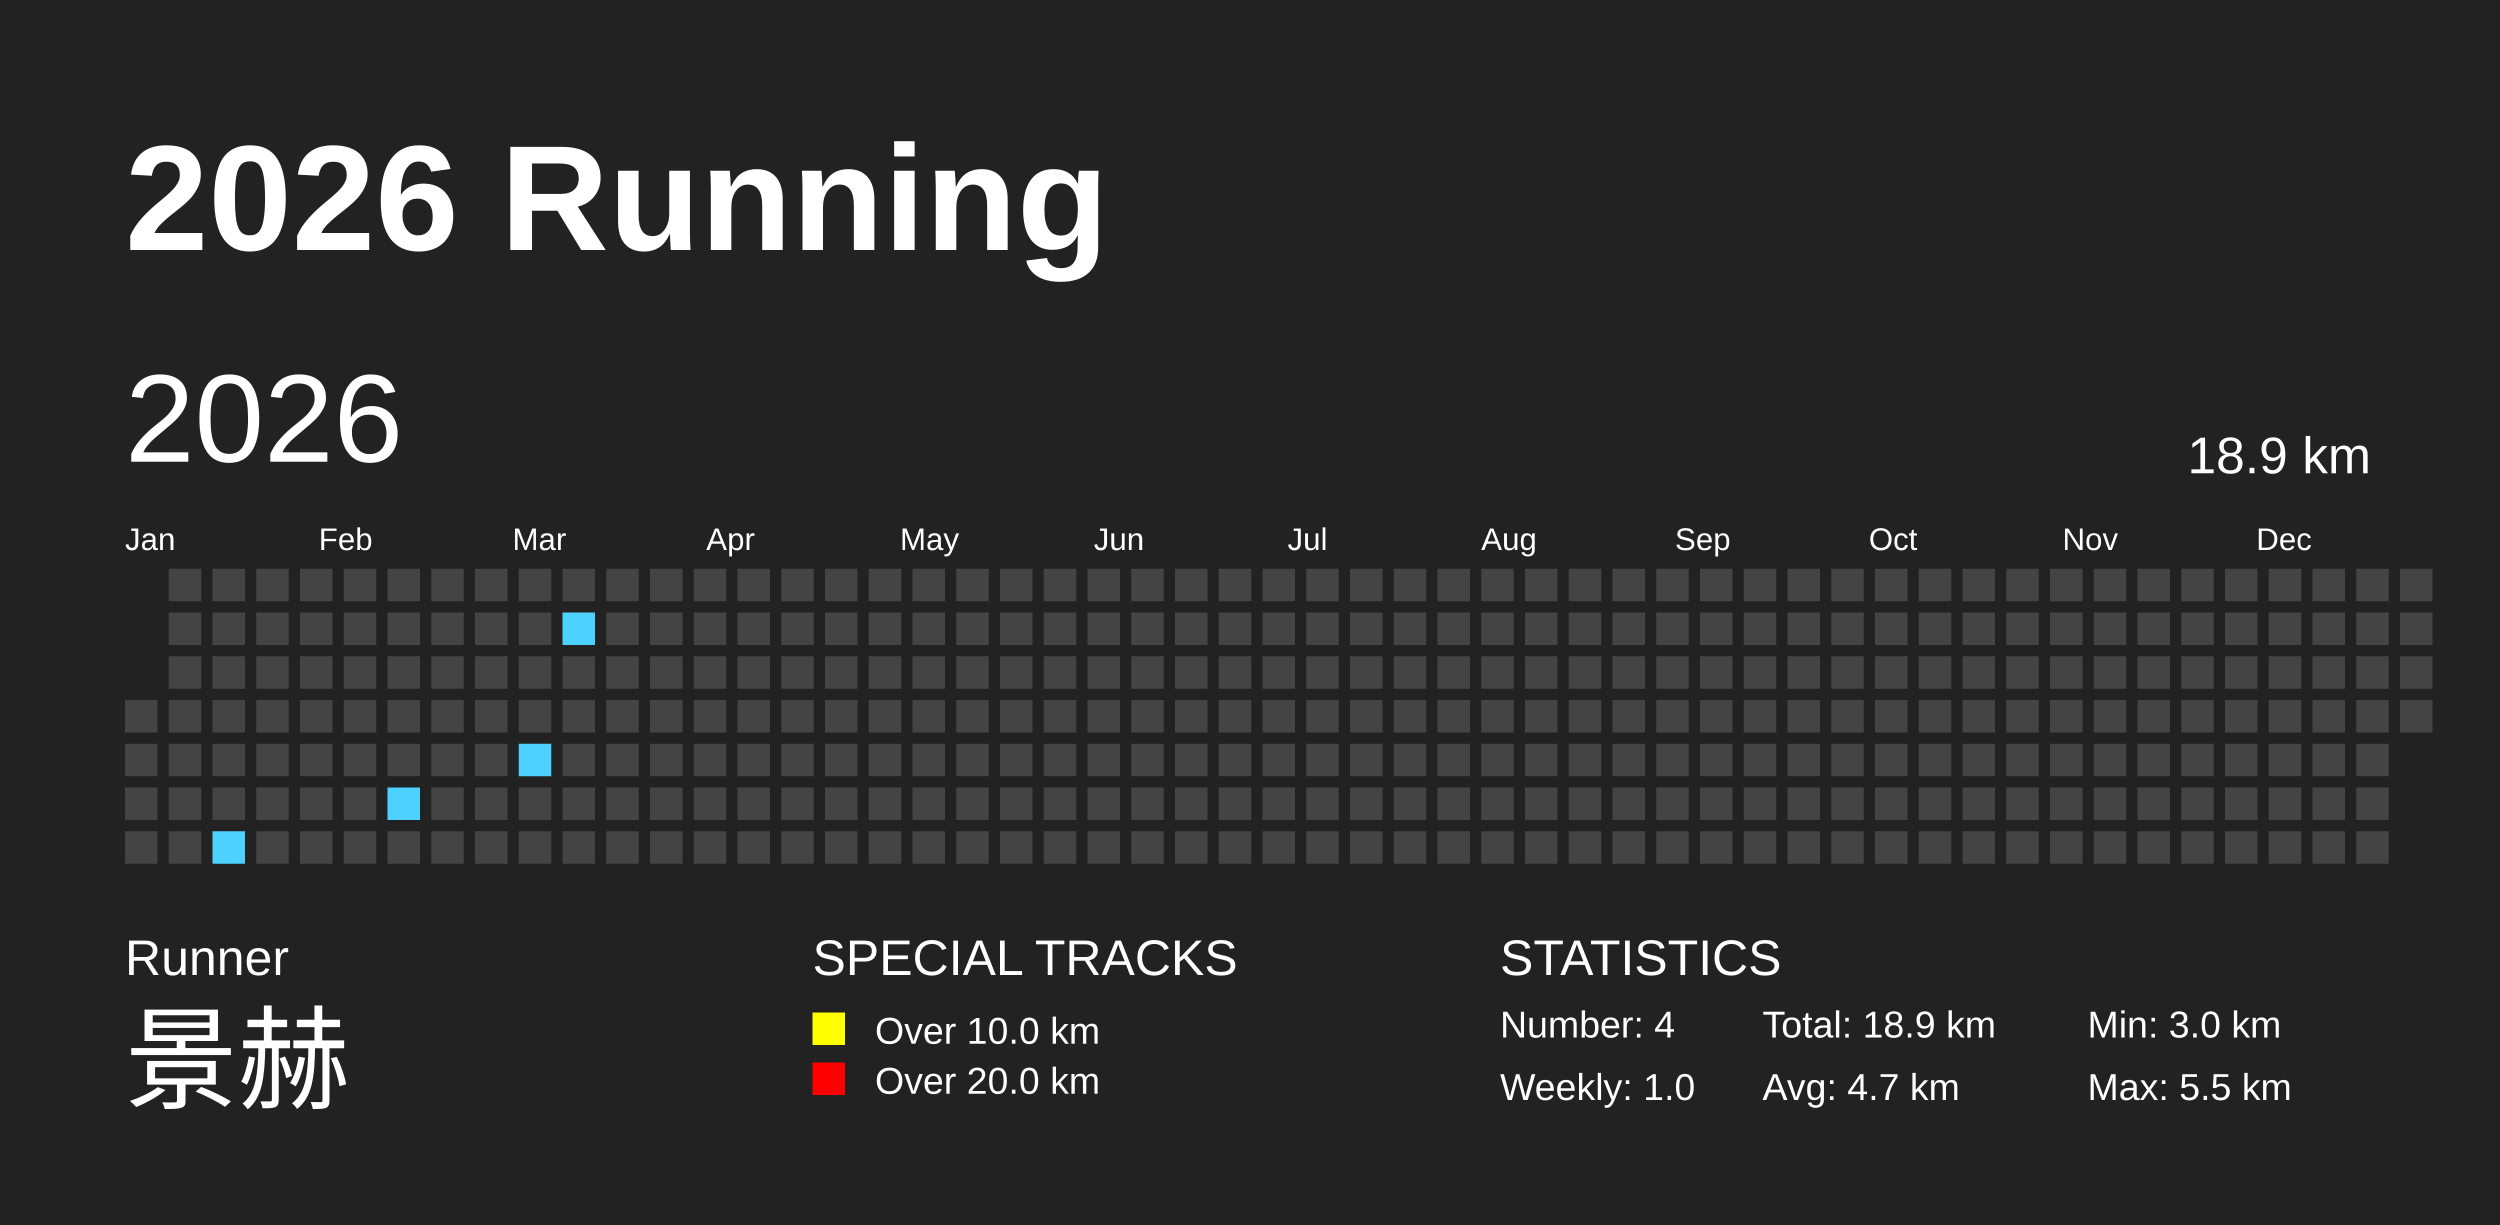
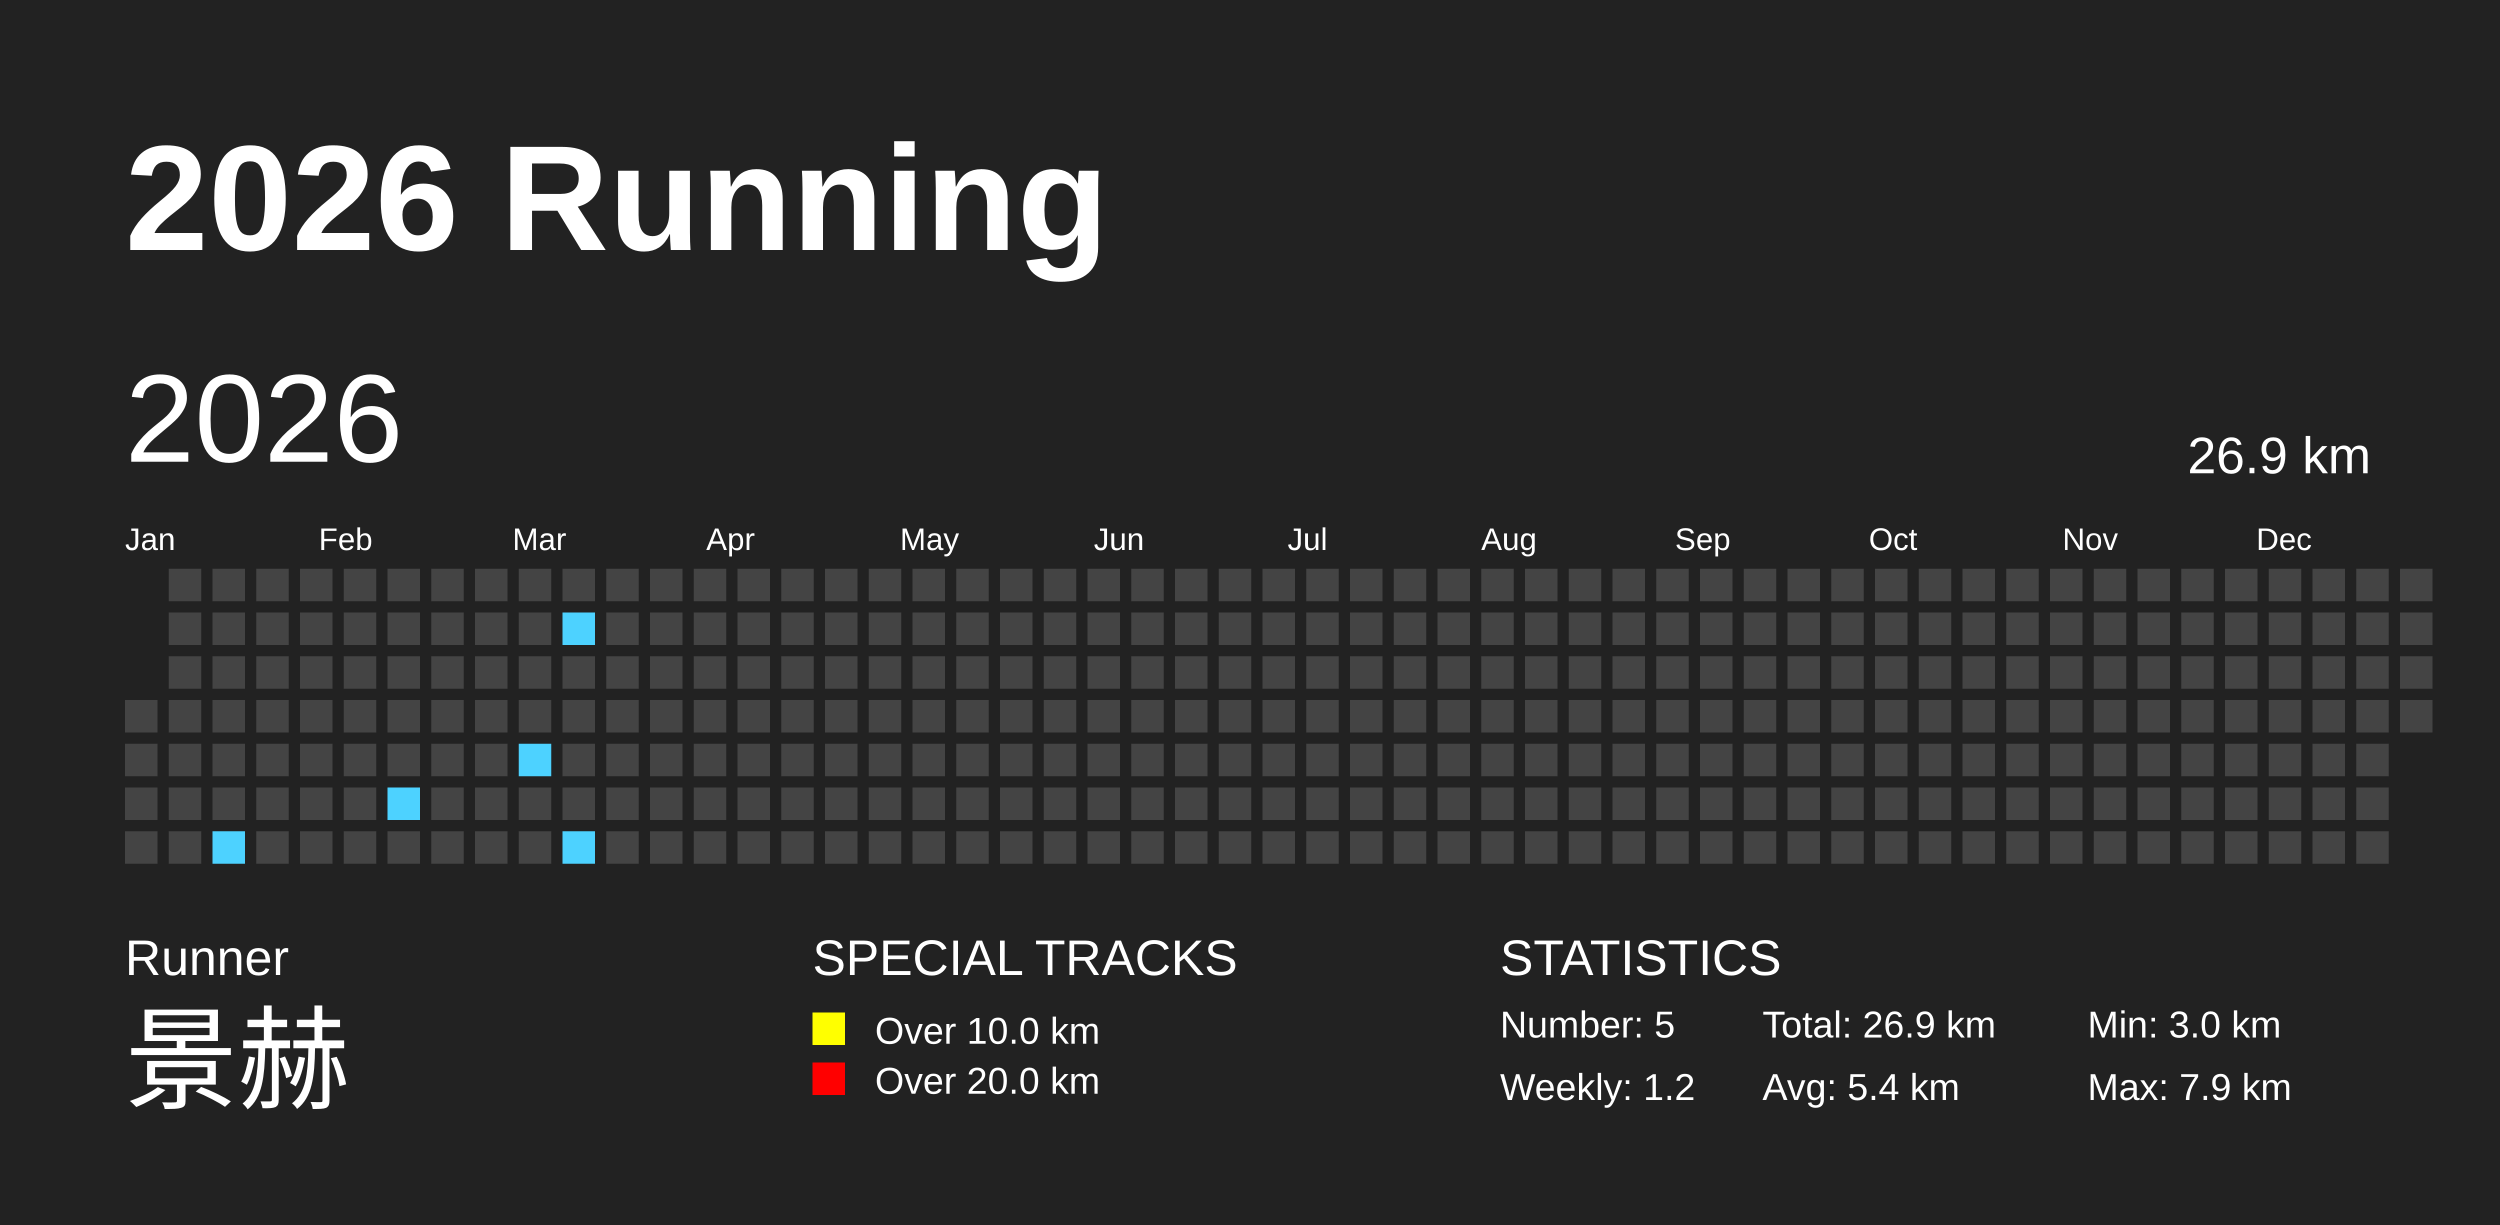
<svg xmlns="http://www.w3.org/2000/svg" baseProfile="full" height="98mm" version="1.1" viewBox="0,0,200,98" width="200mm">
  <defs />
  <rect fill="#222222" height="98" width="200" x="0" y="0" />
  <text fill="#FFFFFF" style="font-size:12px; font-family:Arial; font-weight:bold;" x="10" y="20">2026 Running</text>
  <text fill="#FFFFFF" style="font-size:4px; font-family:Arial" x="10" y="78">Runner</text>
  <text fill="#FFFFFF" style="font-size:9px; font-family:Arial" x="10" y="88">景赫</text>
  <text fill="#FFFFFF" style="font-size:4px; font-family:Arial" x="65" y="78">SPECIAL TRACKS</text>
  <rect fill="yellow" height="2.6" width="2.6" x="65" y="81" />
  <text fill="#FFFFFF" style="font-size:3px; font-family:Arial" x="70" y="83.5">Over 10.0 km</text>
  <rect fill="red" height="2.6" width="2.6" x="65" y="85" />
  <text fill="#FFFFFF" style="font-size:3px; font-family:Arial" x="70" y="87.5">Over 20.0 km</text>
  <text fill="#FFFFFF" style="font-size:4px; font-family:Arial" x="120" y="78">STATISTICS</text>
-   <text fill="#FFFFFF" style="font-size:3px; font-family:Arial" x="120" y="83">Number: 4</text>
-   <text fill="#FFFFFF" style="font-size:3px; font-family:Arial" x="120" y="88">Weekly: 1.0</text>
-   <text fill="#FFFFFF" style="font-size:3px; font-family:Arial" x="141" y="83">Total: 18.9 km</text>
-   <text fill="#FFFFFF" style="font-size:3px; font-family:Arial" x="141" y="88">Avg: 4.7 km</text>
+   <text fill="#FFFFFF" style="font-size:3px; font-family:Arial" x="120" y="83">Number: 5</text>
+   <text fill="#FFFFFF" style="font-size:3px; font-family:Arial" x="120" y="88">Weekly: 1.2</text>
+   <text fill="#FFFFFF" style="font-size:3px; font-family:Arial" x="141" y="83">Total: 26.9 km</text>
+   <text fill="#FFFFFF" style="font-size:3px; font-family:Arial" x="141" y="88">Avg: 5.4 km</text>
  <text fill="#FFFFFF" style="font-size:3px; font-family:Arial" x="167" y="83">Min: 3.0 km</text>
-   <text fill="#FFFFFF" style="font-size:3px; font-family:Arial" x="167" y="88">Max: 5.5 km</text>
+   <text fill="#FFFFFF" style="font-size:3px; font-family:Arial" x="167" y="88">Max: 7.9 km</text>
  <text dominant-baseline="hanging" fill="#FFFFFF" style="font-size:10.0px; font-family:Arial;" x="10" y="30">2026</text>
-   <text dominant-baseline="hanging" fill="#FFFFFF" style="font-size:4.125px; font-family:Arial;" x="175" y="35">18.9 km</text>
+   <text dominant-baseline="hanging" fill="#FFFFFF" style="font-size:4.125px; font-family:Arial;" x="175" y="35">26.9 km</text>
  <text fill="#FFFFFF" style="font-size:2.5px; font-family:Arial" x="10.0" y="44">Jan</text>
  <text fill="#FFFFFF" style="font-size:2.5px; font-family:Arial" x="25.5" y="44">Feb</text>
  <text fill="#FFFFFF" style="font-size:2.5px; font-family:Arial" x="41.0" y="44">Mar</text>
  <text fill="#FFFFFF" style="font-size:2.5px; font-family:Arial" x="56.5" y="44">Apr</text>
  <text fill="#FFFFFF" style="font-size:2.5px; font-family:Arial" x="72.0" y="44">May</text>
  <text fill="#FFFFFF" style="font-size:2.5px; font-family:Arial" x="87.5" y="44">Jun</text>
  <text fill="#FFFFFF" style="font-size:2.5px; font-family:Arial" x="103.0" y="44">Jul</text>
  <text fill="#FFFFFF" style="font-size:2.5px; font-family:Arial" x="118.5" y="44">Aug</text>
  <text fill="#FFFFFF" style="font-size:2.5px; font-family:Arial" x="134.0" y="44">Sep</text>
  <text fill="#FFFFFF" style="font-size:2.5px; font-family:Arial" x="149.5" y="44">Oct</text>
  <text fill="#FFFFFF" style="font-size:2.5px; font-family:Arial" x="165.0" y="44">Nov</text>
  <text fill="#FFFFFF" style="font-size:2.5px; font-family:Arial" x="180.5" y="44">Dec</text>
  <rect fill="#444444" height="2.6" width="2.6" x="10.0" y="56.0" />
  <rect fill="#444444" height="2.6" width="2.6" x="10.0" y="59.5" />
  <rect fill="#444444" height="2.6" width="2.6" x="10.0" y="63.0" />
  <rect fill="#444444" height="2.6" width="2.6" x="10.0" y="66.5" />
  <rect fill="#444444" height="2.6" width="2.6" x="13.5" y="45.5" />
  <rect fill="#444444" height="2.6" width="2.6" x="13.5" y="49.0" />
  <rect fill="#444444" height="2.6" width="2.6" x="13.5" y="52.5" />
  <rect fill="#444444" height="2.6" width="2.6" x="13.5" y="56.0" />
  <rect fill="#444444" height="2.6" width="2.6" x="13.5" y="59.5" />
  <rect fill="#444444" height="2.6" width="2.6" x="13.5" y="63.0" />
  <rect fill="#444444" height="2.6" width="2.6" x="13.5" y="66.5" />
  <rect fill="#444444" height="2.6" width="2.6" x="17.0" y="45.5" />
  <rect fill="#444444" height="2.6" width="2.6" x="17.0" y="49.0" />
  <rect fill="#444444" height="2.6" width="2.6" x="17.0" y="52.5" />
  <rect fill="#444444" height="2.6" width="2.6" x="17.0" y="56.0" />
  <rect fill="#444444" height="2.6" width="2.6" x="17.0" y="59.5" />
  <rect fill="#444444" height="2.6" width="2.6" x="17.0" y="63.0" />
  <rect fill="#4DD2FF" height="2.6" width="2.6" x="17.0" y="66.5" />
  <rect fill="#444444" height="2.6" width="2.6" x="20.5" y="45.5" />
  <rect fill="#444444" height="2.6" width="2.6" x="20.5" y="49.0" />
  <rect fill="#444444" height="2.6" width="2.6" x="20.5" y="52.5" />
  <rect fill="#444444" height="2.6" width="2.6" x="20.5" y="56.0" />
  <rect fill="#444444" height="2.6" width="2.6" x="20.5" y="59.5" />
  <rect fill="#444444" height="2.6" width="2.6" x="20.5" y="63.0" />
  <rect fill="#444444" height="2.6" width="2.6" x="20.5" y="66.5" />
  <rect fill="#444444" height="2.6" width="2.6" x="24.0" y="45.5" />
  <rect fill="#444444" height="2.6" width="2.6" x="24.0" y="49.0" />
  <rect fill="#444444" height="2.6" width="2.6" x="24.0" y="52.5" />
  <rect fill="#444444" height="2.6" width="2.6" x="24.0" y="56.0" />
  <rect fill="#444444" height="2.6" width="2.6" x="24.0" y="59.5" />
  <rect fill="#444444" height="2.6" width="2.6" x="24.0" y="63.0" />
  <rect fill="#444444" height="2.6" width="2.6" x="24.0" y="66.5" />
  <rect fill="#444444" height="2.6" width="2.6" x="27.5" y="45.5" />
  <rect fill="#444444" height="2.6" width="2.6" x="27.5" y="49.0" />
  <rect fill="#444444" height="2.6" width="2.6" x="27.5" y="52.5" />
  <rect fill="#444444" height="2.6" width="2.6" x="27.5" y="56.0" />
  <rect fill="#444444" height="2.6" width="2.6" x="27.5" y="59.5" />
  <rect fill="#444444" height="2.6" width="2.6" x="27.5" y="63.0" />
  <rect fill="#444444" height="2.6" width="2.6" x="27.5" y="66.5" />
  <rect fill="#444444" height="2.6" width="2.6" x="31.0" y="45.5" />
  <rect fill="#444444" height="2.6" width="2.6" x="31.0" y="49.0" />
  <rect fill="#444444" height="2.6" width="2.6" x="31.0" y="52.5" />
  <rect fill="#444444" height="2.6" width="2.6" x="31.0" y="56.0" />
  <rect fill="#444444" height="2.6" width="2.6" x="31.0" y="59.5" />
  <rect fill="#4DD2FF" height="2.6" width="2.6" x="31.0" y="63.0" />
  <rect fill="#444444" height="2.6" width="2.6" x="31.0" y="66.5" />
  <rect fill="#444444" height="2.6" width="2.6" x="34.5" y="45.5" />
  <rect fill="#444444" height="2.6" width="2.6" x="34.5" y="49.0" />
  <rect fill="#444444" height="2.6" width="2.6" x="34.5" y="52.5" />
  <rect fill="#444444" height="2.6" width="2.6" x="34.5" y="56.0" />
  <rect fill="#444444" height="2.6" width="2.6" x="34.5" y="59.5" />
  <rect fill="#444444" height="2.6" width="2.6" x="34.5" y="63.0" />
  <rect fill="#444444" height="2.6" width="2.6" x="34.5" y="66.5" />
  <rect fill="#444444" height="2.6" width="2.6" x="38.0" y="45.5" />
  <rect fill="#444444" height="2.6" width="2.6" x="38.0" y="49.0" />
  <rect fill="#444444" height="2.6" width="2.6" x="38.0" y="52.5" />
  <rect fill="#444444" height="2.6" width="2.6" x="38.0" y="56.0" />
  <rect fill="#444444" height="2.6" width="2.6" x="38.0" y="59.5" />
  <rect fill="#444444" height="2.6" width="2.6" x="38.0" y="63.0" />
  <rect fill="#444444" height="2.6" width="2.6" x="38.0" y="66.5" />
  <rect fill="#444444" height="2.6" width="2.6" x="41.5" y="45.5" />
  <rect fill="#444444" height="2.6" width="2.6" x="41.5" y="49.0" />
  <rect fill="#444444" height="2.6" width="2.6" x="41.5" y="52.5" />
  <rect fill="#444444" height="2.6" width="2.6" x="41.5" y="56.0" />
  <rect fill="#4DD2FF" height="2.6" width="2.6" x="41.5" y="59.5" />
  <rect fill="#444444" height="2.6" width="2.6" x="41.5" y="63.0" />
  <rect fill="#444444" height="2.6" width="2.6" x="41.5" y="66.5" />
  <rect fill="#444444" height="2.6" width="2.6" x="45.0" y="45.5" />
  <rect fill="#4DD2FF" height="2.6" width="2.6" x="45.0" y="49.0" />
  <rect fill="#444444" height="2.6" width="2.6" x="45.0" y="52.5" />
  <rect fill="#444444" height="2.6" width="2.6" x="45.0" y="56.0" />
  <rect fill="#444444" height="2.6" width="2.6" x="45.0" y="59.5" />
  <rect fill="#444444" height="2.6" width="2.6" x="45.0" y="63.0" />
-   <rect fill="#444444" height="2.6" width="2.6" x="45.0" y="66.5" />
+   <rect fill="#4DD2FF" height="2.6" width="2.6" x="45.0" y="66.5" />
  <rect fill="#444444" height="2.6" width="2.6" x="48.5" y="45.5" />
  <rect fill="#444444" height="2.6" width="2.6" x="48.5" y="49.0" />
  <rect fill="#444444" height="2.6" width="2.6" x="48.5" y="52.5" />
  <rect fill="#444444" height="2.6" width="2.6" x="48.5" y="56.0" />
  <rect fill="#444444" height="2.6" width="2.6" x="48.5" y="59.5" />
  <rect fill="#444444" height="2.6" width="2.6" x="48.5" y="63.0" />
  <rect fill="#444444" height="2.6" width="2.6" x="48.5" y="66.5" />
  <rect fill="#444444" height="2.6" width="2.6" x="52.0" y="45.5" />
  <rect fill="#444444" height="2.6" width="2.6" x="52.0" y="49.0" />
  <rect fill="#444444" height="2.6" width="2.6" x="52.0" y="52.5" />
  <rect fill="#444444" height="2.6" width="2.6" x="52.0" y="56.0" />
  <rect fill="#444444" height="2.6" width="2.6" x="52.0" y="59.5" />
  <rect fill="#444444" height="2.6" width="2.6" x="52.0" y="63.0" />
  <rect fill="#444444" height="2.6" width="2.6" x="52.0" y="66.5" />
  <rect fill="#444444" height="2.6" width="2.6" x="55.5" y="45.5" />
  <rect fill="#444444" height="2.6" width="2.6" x="55.5" y="49.0" />
  <rect fill="#444444" height="2.6" width="2.6" x="55.5" y="52.5" />
  <rect fill="#444444" height="2.6" width="2.6" x="55.5" y="56.0" />
  <rect fill="#444444" height="2.6" width="2.6" x="55.5" y="59.5" />
  <rect fill="#444444" height="2.6" width="2.6" x="55.5" y="63.0" />
  <rect fill="#444444" height="2.6" width="2.6" x="55.5" y="66.5" />
  <rect fill="#444444" height="2.6" width="2.6" x="59.0" y="45.5" />
  <rect fill="#444444" height="2.6" width="2.6" x="59.0" y="49.0" />
  <rect fill="#444444" height="2.6" width="2.6" x="59.0" y="52.5" />
  <rect fill="#444444" height="2.6" width="2.6" x="59.0" y="56.0" />
  <rect fill="#444444" height="2.6" width="2.6" x="59.0" y="59.5" />
  <rect fill="#444444" height="2.6" width="2.6" x="59.0" y="63.0" />
  <rect fill="#444444" height="2.6" width="2.6" x="59.0" y="66.5" />
  <rect fill="#444444" height="2.6" width="2.6" x="62.5" y="45.5" />
  <rect fill="#444444" height="2.6" width="2.6" x="62.5" y="49.0" />
  <rect fill="#444444" height="2.6" width="2.6" x="62.5" y="52.5" />
  <rect fill="#444444" height="2.6" width="2.6" x="62.5" y="56.0" />
  <rect fill="#444444" height="2.6" width="2.6" x="62.5" y="59.5" />
  <rect fill="#444444" height="2.6" width="2.6" x="62.5" y="63.0" />
  <rect fill="#444444" height="2.6" width="2.6" x="62.5" y="66.5" />
  <rect fill="#444444" height="2.6" width="2.6" x="66.0" y="45.5" />
  <rect fill="#444444" height="2.6" width="2.6" x="66.0" y="49.0" />
  <rect fill="#444444" height="2.6" width="2.6" x="66.0" y="52.5" />
  <rect fill="#444444" height="2.6" width="2.6" x="66.0" y="56.0" />
  <rect fill="#444444" height="2.6" width="2.6" x="66.0" y="59.5" />
  <rect fill="#444444" height="2.6" width="2.6" x="66.0" y="63.0" />
  <rect fill="#444444" height="2.6" width="2.6" x="66.0" y="66.5" />
  <rect fill="#444444" height="2.6" width="2.6" x="69.5" y="45.5" />
  <rect fill="#444444" height="2.6" width="2.6" x="69.5" y="49.0" />
  <rect fill="#444444" height="2.6" width="2.6" x="69.5" y="52.5" />
  <rect fill="#444444" height="2.6" width="2.6" x="69.5" y="56.0" />
  <rect fill="#444444" height="2.6" width="2.6" x="69.5" y="59.5" />
  <rect fill="#444444" height="2.6" width="2.6" x="69.5" y="63.0" />
  <rect fill="#444444" height="2.6" width="2.6" x="69.5" y="66.5" />
  <rect fill="#444444" height="2.6" width="2.6" x="73.0" y="45.5" />
  <rect fill="#444444" height="2.6" width="2.6" x="73.0" y="49.0" />
  <rect fill="#444444" height="2.6" width="2.6" x="73.0" y="52.5" />
  <rect fill="#444444" height="2.6" width="2.6" x="73.0" y="56.0" />
  <rect fill="#444444" height="2.6" width="2.6" x="73.0" y="59.5" />
  <rect fill="#444444" height="2.6" width="2.6" x="73.0" y="63.0" />
  <rect fill="#444444" height="2.6" width="2.6" x="73.0" y="66.5" />
  <rect fill="#444444" height="2.6" width="2.6" x="76.5" y="45.5" />
  <rect fill="#444444" height="2.6" width="2.6" x="76.5" y="49.0" />
  <rect fill="#444444" height="2.6" width="2.6" x="76.5" y="52.5" />
  <rect fill="#444444" height="2.6" width="2.6" x="76.5" y="56.0" />
  <rect fill="#444444" height="2.6" width="2.6" x="76.5" y="59.5" />
  <rect fill="#444444" height="2.6" width="2.6" x="76.5" y="63.0" />
  <rect fill="#444444" height="2.6" width="2.6" x="76.5" y="66.5" />
  <rect fill="#444444" height="2.6" width="2.6" x="80.0" y="45.5" />
  <rect fill="#444444" height="2.6" width="2.6" x="80.0" y="49.0" />
  <rect fill="#444444" height="2.6" width="2.6" x="80.0" y="52.5" />
  <rect fill="#444444" height="2.6" width="2.6" x="80.0" y="56.0" />
  <rect fill="#444444" height="2.6" width="2.6" x="80.0" y="59.5" />
  <rect fill="#444444" height="2.6" width="2.6" x="80.0" y="63.0" />
  <rect fill="#444444" height="2.6" width="2.6" x="80.0" y="66.5" />
  <rect fill="#444444" height="2.6" width="2.6" x="83.5" y="45.5" />
  <rect fill="#444444" height="2.6" width="2.6" x="83.5" y="49.0" />
  <rect fill="#444444" height="2.6" width="2.6" x="83.5" y="52.5" />
  <rect fill="#444444" height="2.6" width="2.6" x="83.5" y="56.0" />
  <rect fill="#444444" height="2.6" width="2.6" x="83.5" y="59.5" />
  <rect fill="#444444" height="2.6" width="2.6" x="83.5" y="63.0" />
  <rect fill="#444444" height="2.6" width="2.6" x="83.5" y="66.5" />
  <rect fill="#444444" height="2.6" width="2.6" x="87.0" y="45.5" />
  <rect fill="#444444" height="2.6" width="2.6" x="87.0" y="49.0" />
  <rect fill="#444444" height="2.6" width="2.6" x="87.0" y="52.5" />
  <rect fill="#444444" height="2.6" width="2.6" x="87.0" y="56.0" />
  <rect fill="#444444" height="2.6" width="2.6" x="87.0" y="59.5" />
  <rect fill="#444444" height="2.6" width="2.6" x="87.0" y="63.0" />
  <rect fill="#444444" height="2.6" width="2.6" x="87.0" y="66.5" />
  <rect fill="#444444" height="2.6" width="2.6" x="90.5" y="45.5" />
  <rect fill="#444444" height="2.6" width="2.6" x="90.5" y="49.0" />
  <rect fill="#444444" height="2.6" width="2.6" x="90.5" y="52.5" />
  <rect fill="#444444" height="2.6" width="2.6" x="90.5" y="56.0" />
  <rect fill="#444444" height="2.6" width="2.6" x="90.5" y="59.5" />
  <rect fill="#444444" height="2.6" width="2.6" x="90.5" y="63.0" />
  <rect fill="#444444" height="2.6" width="2.6" x="90.5" y="66.5" />
  <rect fill="#444444" height="2.6" width="2.6" x="94.0" y="45.5" />
  <rect fill="#444444" height="2.6" width="2.6" x="94.0" y="49.0" />
  <rect fill="#444444" height="2.6" width="2.6" x="94.0" y="52.5" />
  <rect fill="#444444" height="2.6" width="2.6" x="94.0" y="56.0" />
  <rect fill="#444444" height="2.6" width="2.6" x="94.0" y="59.5" />
  <rect fill="#444444" height="2.6" width="2.6" x="94.0" y="63.0" />
  <rect fill="#444444" height="2.6" width="2.6" x="94.0" y="66.5" />
  <rect fill="#444444" height="2.6" width="2.6" x="97.5" y="45.5" />
  <rect fill="#444444" height="2.6" width="2.6" x="97.5" y="49.0" />
  <rect fill="#444444" height="2.6" width="2.6" x="97.5" y="52.5" />
  <rect fill="#444444" height="2.6" width="2.6" x="97.5" y="56.0" />
  <rect fill="#444444" height="2.6" width="2.6" x="97.5" y="59.5" />
  <rect fill="#444444" height="2.6" width="2.6" x="97.5" y="63.0" />
  <rect fill="#444444" height="2.6" width="2.6" x="97.5" y="66.5" />
  <rect fill="#444444" height="2.6" width="2.6" x="101.0" y="45.5" />
  <rect fill="#444444" height="2.6" width="2.6" x="101.0" y="49.0" />
  <rect fill="#444444" height="2.6" width="2.6" x="101.0" y="52.5" />
  <rect fill="#444444" height="2.6" width="2.6" x="101.0" y="56.0" />
  <rect fill="#444444" height="2.6" width="2.6" x="101.0" y="59.5" />
  <rect fill="#444444" height="2.6" width="2.6" x="101.0" y="63.0" />
  <rect fill="#444444" height="2.6" width="2.6" x="101.0" y="66.5" />
  <rect fill="#444444" height="2.6" width="2.6" x="104.5" y="45.5" />
  <rect fill="#444444" height="2.6" width="2.6" x="104.5" y="49.0" />
  <rect fill="#444444" height="2.6" width="2.6" x="104.5" y="52.5" />
  <rect fill="#444444" height="2.6" width="2.6" x="104.5" y="56.0" />
  <rect fill="#444444" height="2.6" width="2.6" x="104.5" y="59.5" />
  <rect fill="#444444" height="2.6" width="2.6" x="104.5" y="63.0" />
  <rect fill="#444444" height="2.6" width="2.6" x="104.5" y="66.5" />
  <rect fill="#444444" height="2.6" width="2.6" x="108.0" y="45.5" />
  <rect fill="#444444" height="2.6" width="2.6" x="108.0" y="49.0" />
  <rect fill="#444444" height="2.6" width="2.6" x="108.0" y="52.5" />
  <rect fill="#444444" height="2.6" width="2.6" x="108.0" y="56.0" />
  <rect fill="#444444" height="2.6" width="2.6" x="108.0" y="59.5" />
  <rect fill="#444444" height="2.6" width="2.6" x="108.0" y="63.0" />
  <rect fill="#444444" height="2.6" width="2.6" x="108.0" y="66.5" />
  <rect fill="#444444" height="2.6" width="2.6" x="111.5" y="45.5" />
  <rect fill="#444444" height="2.6" width="2.6" x="111.5" y="49.0" />
  <rect fill="#444444" height="2.6" width="2.6" x="111.5" y="52.5" />
  <rect fill="#444444" height="2.6" width="2.6" x="111.5" y="56.0" />
  <rect fill="#444444" height="2.6" width="2.6" x="111.5" y="59.5" />
  <rect fill="#444444" height="2.6" width="2.6" x="111.5" y="63.0" />
  <rect fill="#444444" height="2.6" width="2.6" x="111.5" y="66.5" />
  <rect fill="#444444" height="2.6" width="2.6" x="115.0" y="45.5" />
  <rect fill="#444444" height="2.6" width="2.6" x="115.0" y="49.0" />
  <rect fill="#444444" height="2.6" width="2.6" x="115.0" y="52.5" />
  <rect fill="#444444" height="2.6" width="2.6" x="115.0" y="56.0" />
  <rect fill="#444444" height="2.6" width="2.6" x="115.0" y="59.5" />
  <rect fill="#444444" height="2.6" width="2.6" x="115.0" y="63.0" />
  <rect fill="#444444" height="2.6" width="2.6" x="115.0" y="66.5" />
  <rect fill="#444444" height="2.6" width="2.6" x="118.5" y="45.5" />
  <rect fill="#444444" height="2.6" width="2.6" x="118.5" y="49.0" />
  <rect fill="#444444" height="2.6" width="2.6" x="118.5" y="52.5" />
  <rect fill="#444444" height="2.6" width="2.6" x="118.5" y="56.0" />
  <rect fill="#444444" height="2.6" width="2.6" x="118.5" y="59.5" />
  <rect fill="#444444" height="2.6" width="2.6" x="118.5" y="63.0" />
  <rect fill="#444444" height="2.6" width="2.6" x="118.5" y="66.5" />
  <rect fill="#444444" height="2.6" width="2.6" x="122.0" y="45.5" />
  <rect fill="#444444" height="2.6" width="2.6" x="122.0" y="49.0" />
  <rect fill="#444444" height="2.6" width="2.6" x="122.0" y="52.5" />
  <rect fill="#444444" height="2.6" width="2.6" x="122.0" y="56.0" />
  <rect fill="#444444" height="2.6" width="2.6" x="122.0" y="59.5" />
  <rect fill="#444444" height="2.6" width="2.6" x="122.0" y="63.0" />
  <rect fill="#444444" height="2.6" width="2.6" x="122.0" y="66.5" />
  <rect fill="#444444" height="2.6" width="2.6" x="125.5" y="45.5" />
  <rect fill="#444444" height="2.6" width="2.6" x="125.5" y="49.0" />
  <rect fill="#444444" height="2.6" width="2.6" x="125.5" y="52.5" />
  <rect fill="#444444" height="2.6" width="2.6" x="125.5" y="56.0" />
  <rect fill="#444444" height="2.6" width="2.6" x="125.5" y="59.5" />
  <rect fill="#444444" height="2.6" width="2.6" x="125.5" y="63.0" />
  <rect fill="#444444" height="2.6" width="2.6" x="125.5" y="66.5" />
  <rect fill="#444444" height="2.6" width="2.6" x="129.0" y="45.5" />
  <rect fill="#444444" height="2.6" width="2.6" x="129.0" y="49.0" />
  <rect fill="#444444" height="2.6" width="2.6" x="129.0" y="52.5" />
  <rect fill="#444444" height="2.6" width="2.6" x="129.0" y="56.0" />
  <rect fill="#444444" height="2.6" width="2.6" x="129.0" y="59.5" />
  <rect fill="#444444" height="2.6" width="2.6" x="129.0" y="63.0" />
  <rect fill="#444444" height="2.6" width="2.6" x="129.0" y="66.5" />
  <rect fill="#444444" height="2.6" width="2.6" x="132.5" y="45.5" />
  <rect fill="#444444" height="2.6" width="2.6" x="132.5" y="49.0" />
  <rect fill="#444444" height="2.6" width="2.6" x="132.5" y="52.5" />
  <rect fill="#444444" height="2.6" width="2.6" x="132.5" y="56.0" />
  <rect fill="#444444" height="2.6" width="2.6" x="132.5" y="59.5" />
  <rect fill="#444444" height="2.6" width="2.6" x="132.5" y="63.0" />
  <rect fill="#444444" height="2.6" width="2.6" x="132.5" y="66.5" />
  <rect fill="#444444" height="2.6" width="2.6" x="136.0" y="45.5" />
  <rect fill="#444444" height="2.6" width="2.6" x="136.0" y="49.0" />
  <rect fill="#444444" height="2.6" width="2.6" x="136.0" y="52.5" />
  <rect fill="#444444" height="2.6" width="2.6" x="136.0" y="56.0" />
  <rect fill="#444444" height="2.6" width="2.6" x="136.0" y="59.5" />
  <rect fill="#444444" height="2.6" width="2.6" x="136.0" y="63.0" />
  <rect fill="#444444" height="2.6" width="2.6" x="136.0" y="66.5" />
  <rect fill="#444444" height="2.6" width="2.6" x="139.5" y="45.5" />
  <rect fill="#444444" height="2.6" width="2.6" x="139.5" y="49.0" />
  <rect fill="#444444" height="2.6" width="2.6" x="139.5" y="52.5" />
  <rect fill="#444444" height="2.6" width="2.6" x="139.5" y="56.0" />
  <rect fill="#444444" height="2.6" width="2.6" x="139.5" y="59.5" />
  <rect fill="#444444" height="2.6" width="2.6" x="139.5" y="63.0" />
  <rect fill="#444444" height="2.6" width="2.6" x="139.5" y="66.5" />
  <rect fill="#444444" height="2.6" width="2.6" x="143.0" y="45.5" />
  <rect fill="#444444" height="2.6" width="2.6" x="143.0" y="49.0" />
  <rect fill="#444444" height="2.6" width="2.6" x="143.0" y="52.5" />
  <rect fill="#444444" height="2.6" width="2.6" x="143.0" y="56.0" />
  <rect fill="#444444" height="2.6" width="2.6" x="143.0" y="59.5" />
  <rect fill="#444444" height="2.6" width="2.6" x="143.0" y="63.0" />
  <rect fill="#444444" height="2.6" width="2.6" x="143.0" y="66.5" />
  <rect fill="#444444" height="2.6" width="2.6" x="146.5" y="45.5" />
  <rect fill="#444444" height="2.6" width="2.6" x="146.5" y="49.0" />
  <rect fill="#444444" height="2.6" width="2.6" x="146.5" y="52.5" />
  <rect fill="#444444" height="2.6" width="2.6" x="146.5" y="56.0" />
  <rect fill="#444444" height="2.6" width="2.6" x="146.5" y="59.5" />
  <rect fill="#444444" height="2.6" width="2.6" x="146.5" y="63.0" />
  <rect fill="#444444" height="2.6" width="2.6" x="146.5" y="66.5" />
  <rect fill="#444444" height="2.6" width="2.6" x="150.0" y="45.5" />
  <rect fill="#444444" height="2.6" width="2.6" x="150.0" y="49.0" />
  <rect fill="#444444" height="2.6" width="2.6" x="150.0" y="52.5" />
  <rect fill="#444444" height="2.6" width="2.6" x="150.0" y="56.0" />
  <rect fill="#444444" height="2.6" width="2.6" x="150.0" y="59.5" />
  <rect fill="#444444" height="2.6" width="2.6" x="150.0" y="63.0" />
  <rect fill="#444444" height="2.6" width="2.6" x="150.0" y="66.5" />
  <rect fill="#444444" height="2.6" width="2.6" x="153.5" y="45.5" />
  <rect fill="#444444" height="2.6" width="2.6" x="153.5" y="49.0" />
  <rect fill="#444444" height="2.6" width="2.6" x="153.5" y="52.5" />
  <rect fill="#444444" height="2.6" width="2.6" x="153.5" y="56.0" />
  <rect fill="#444444" height="2.6" width="2.6" x="153.5" y="59.5" />
  <rect fill="#444444" height="2.6" width="2.6" x="153.5" y="63.0" />
  <rect fill="#444444" height="2.6" width="2.6" x="153.5" y="66.5" />
  <rect fill="#444444" height="2.6" width="2.6" x="157.0" y="45.5" />
  <rect fill="#444444" height="2.6" width="2.6" x="157.0" y="49.0" />
  <rect fill="#444444" height="2.6" width="2.6" x="157.0" y="52.5" />
  <rect fill="#444444" height="2.6" width="2.6" x="157.0" y="56.0" />
  <rect fill="#444444" height="2.6" width="2.6" x="157.0" y="59.5" />
  <rect fill="#444444" height="2.6" width="2.6" x="157.0" y="63.0" />
  <rect fill="#444444" height="2.6" width="2.6" x="157.0" y="66.5" />
  <rect fill="#444444" height="2.6" width="2.6" x="160.5" y="45.5" />
  <rect fill="#444444" height="2.6" width="2.6" x="160.5" y="49.0" />
  <rect fill="#444444" height="2.6" width="2.6" x="160.5" y="52.5" />
  <rect fill="#444444" height="2.6" width="2.6" x="160.5" y="56.0" />
  <rect fill="#444444" height="2.6" width="2.6" x="160.5" y="59.5" />
  <rect fill="#444444" height="2.6" width="2.6" x="160.5" y="63.0" />
  <rect fill="#444444" height="2.6" width="2.6" x="160.5" y="66.5" />
  <rect fill="#444444" height="2.6" width="2.6" x="164.0" y="45.5" />
  <rect fill="#444444" height="2.6" width="2.6" x="164.0" y="49.0" />
  <rect fill="#444444" height="2.6" width="2.6" x="164.0" y="52.5" />
  <rect fill="#444444" height="2.6" width="2.6" x="164.0" y="56.0" />
  <rect fill="#444444" height="2.6" width="2.6" x="164.0" y="59.5" />
  <rect fill="#444444" height="2.6" width="2.6" x="164.0" y="63.0" />
  <rect fill="#444444" height="2.6" width="2.6" x="164.0" y="66.5" />
  <rect fill="#444444" height="2.6" width="2.6" x="167.5" y="45.5" />
  <rect fill="#444444" height="2.6" width="2.6" x="167.5" y="49.0" />
  <rect fill="#444444" height="2.6" width="2.6" x="167.5" y="52.5" />
  <rect fill="#444444" height="2.6" width="2.6" x="167.5" y="56.0" />
  <rect fill="#444444" height="2.6" width="2.6" x="167.5" y="59.5" />
  <rect fill="#444444" height="2.6" width="2.6" x="167.5" y="63.0" />
  <rect fill="#444444" height="2.6" width="2.6" x="167.5" y="66.5" />
  <rect fill="#444444" height="2.6" width="2.6" x="171.0" y="45.5" />
  <rect fill="#444444" height="2.6" width="2.6" x="171.0" y="49.0" />
  <rect fill="#444444" height="2.6" width="2.6" x="171.0" y="52.5" />
  <rect fill="#444444" height="2.6" width="2.6" x="171.0" y="56.0" />
  <rect fill="#444444" height="2.6" width="2.6" x="171.0" y="59.5" />
  <rect fill="#444444" height="2.6" width="2.6" x="171.0" y="63.0" />
  <rect fill="#444444" height="2.6" width="2.6" x="171.0" y="66.5" />
  <rect fill="#444444" height="2.6" width="2.6" x="174.5" y="45.5" />
  <rect fill="#444444" height="2.6" width="2.6" x="174.5" y="49.0" />
  <rect fill="#444444" height="2.6" width="2.6" x="174.5" y="52.5" />
  <rect fill="#444444" height="2.6" width="2.6" x="174.5" y="56.0" />
  <rect fill="#444444" height="2.6" width="2.6" x="174.5" y="59.5" />
  <rect fill="#444444" height="2.6" width="2.6" x="174.5" y="63.0" />
  <rect fill="#444444" height="2.6" width="2.6" x="174.5" y="66.5" />
  <rect fill="#444444" height="2.6" width="2.6" x="178.0" y="45.5" />
  <rect fill="#444444" height="2.6" width="2.6" x="178.0" y="49.0" />
  <rect fill="#444444" height="2.6" width="2.6" x="178.0" y="52.5" />
  <rect fill="#444444" height="2.6" width="2.6" x="178.0" y="56.0" />
  <rect fill="#444444" height="2.6" width="2.6" x="178.0" y="59.5" />
  <rect fill="#444444" height="2.6" width="2.6" x="178.0" y="63.0" />
  <rect fill="#444444" height="2.6" width="2.6" x="178.0" y="66.5" />
  <rect fill="#444444" height="2.6" width="2.6" x="181.5" y="45.5" />
  <rect fill="#444444" height="2.6" width="2.6" x="181.5" y="49.0" />
  <rect fill="#444444" height="2.6" width="2.6" x="181.5" y="52.5" />
  <rect fill="#444444" height="2.6" width="2.6" x="181.5" y="56.0" />
  <rect fill="#444444" height="2.6" width="2.6" x="181.5" y="59.5" />
  <rect fill="#444444" height="2.6" width="2.6" x="181.5" y="63.0" />
  <rect fill="#444444" height="2.6" width="2.6" x="181.5" y="66.5" />
  <rect fill="#444444" height="2.6" width="2.6" x="185.0" y="45.5" />
  <rect fill="#444444" height="2.6" width="2.6" x="185.0" y="49.0" />
  <rect fill="#444444" height="2.6" width="2.6" x="185.0" y="52.5" />
  <rect fill="#444444" height="2.6" width="2.6" x="185.0" y="56.0" />
  <rect fill="#444444" height="2.6" width="2.6" x="185.0" y="59.5" />
  <rect fill="#444444" height="2.6" width="2.6" x="185.0" y="63.0" />
  <rect fill="#444444" height="2.6" width="2.6" x="185.0" y="66.5" />
  <rect fill="#444444" height="2.6" width="2.6" x="188.5" y="45.5" />
  <rect fill="#444444" height="2.6" width="2.6" x="188.5" y="49.0" />
  <rect fill="#444444" height="2.6" width="2.6" x="188.5" y="52.5" />
  <rect fill="#444444" height="2.6" width="2.6" x="188.5" y="56.0" />
  <rect fill="#444444" height="2.6" width="2.6" x="188.5" y="59.5" />
  <rect fill="#444444" height="2.6" width="2.6" x="188.5" y="63.0" />
  <rect fill="#444444" height="2.6" width="2.6" x="188.5" y="66.5" />
  <rect fill="#444444" height="2.6" width="2.6" x="192.0" y="45.5" />
  <rect fill="#444444" height="2.6" width="2.6" x="192.0" y="49.0" />
  <rect fill="#444444" height="2.6" width="2.6" x="192.0" y="52.5" />
  <rect fill="#444444" height="2.6" width="2.6" x="192.0" y="56.0" />
</svg>
